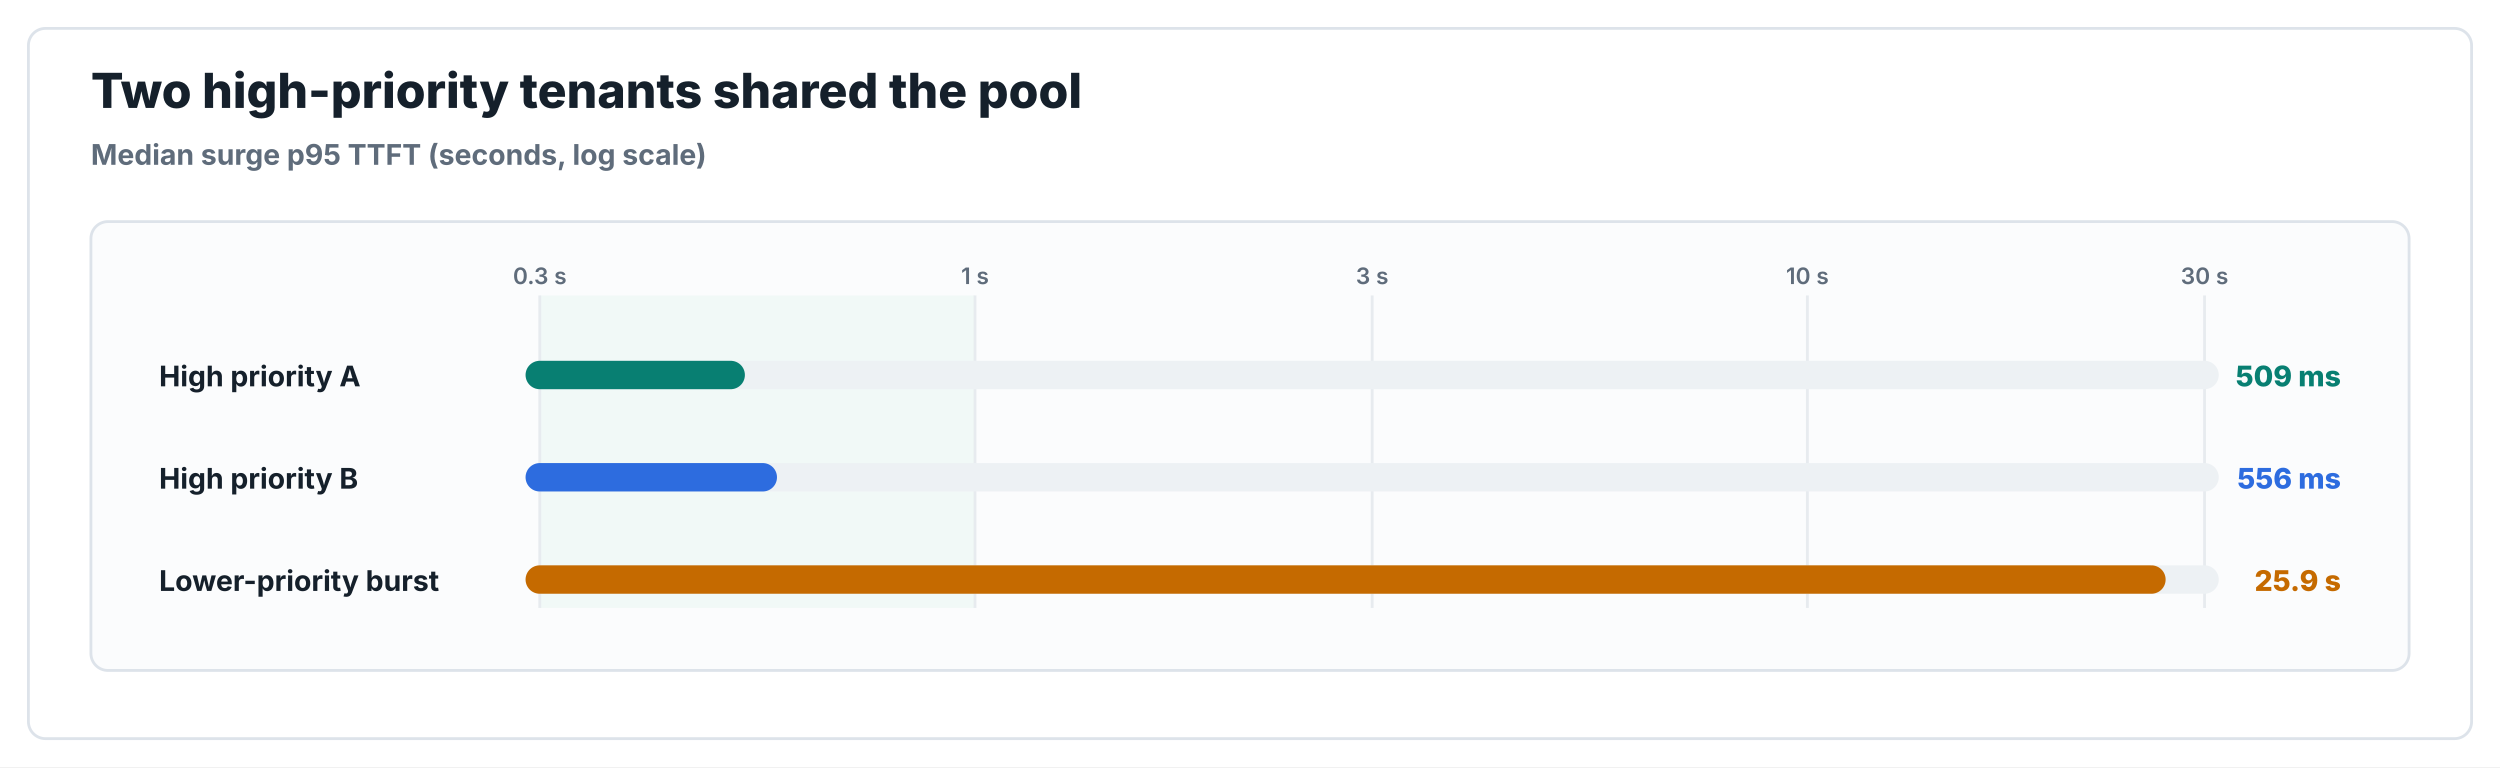
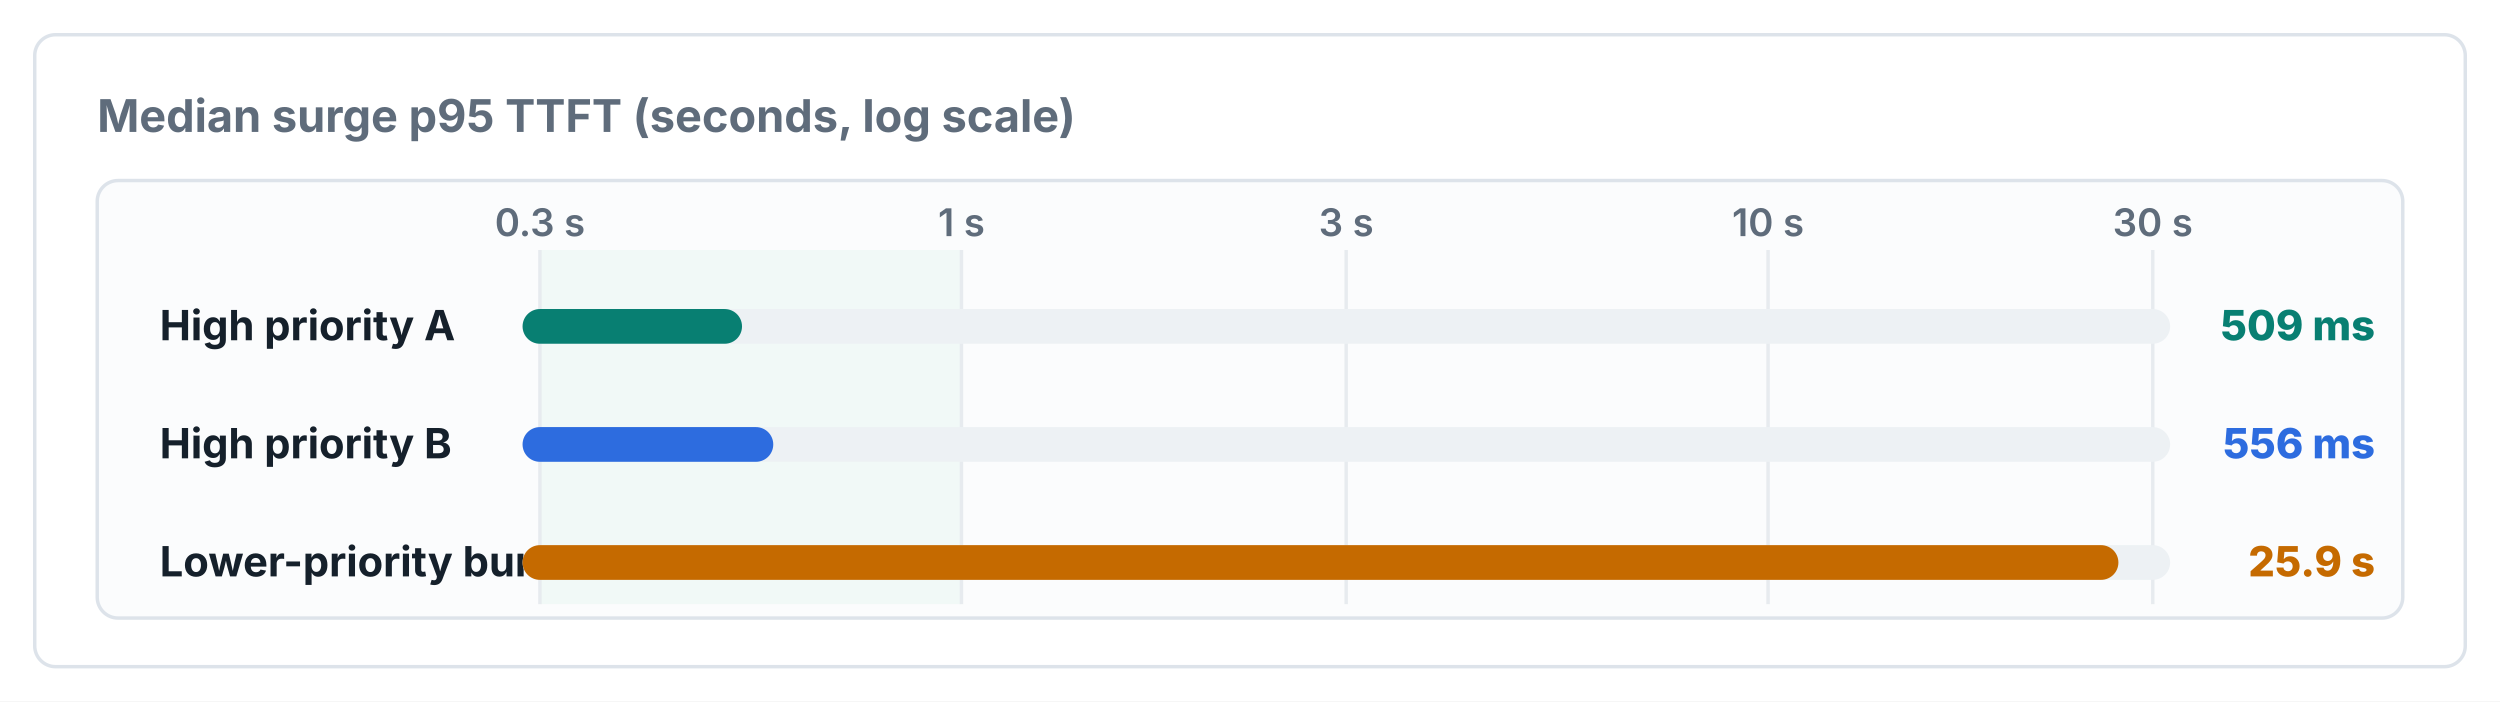
- <svg xmlns="http://www.w3.org/2000/svg" width="880" height="270" viewBox="0 0 880 270" role="img" aria-label="In the tenant-consolidation scenario, two high-priority tenants stayed below one second while the lower-priority burst waited about 25.9 seconds.">
+ <svg xmlns="http://www.w3.org/2000/svg" width="720" height="202" viewBox="0 0 720 202" role="img" aria-label="Two high-priority tenants stayed below one second median surge p95 TTFT while the lower-priority burst waited about 25.9 seconds.">
  <style>text{font-family:system-ui,-apple-system,sans-serif}</style>
-   <rect width="880" height="270" fill="#ffffff" />
-   <rect x="10" y="10" width="860" height="250" rx="6" fill="#ffffff" stroke="#dde3ea" />
-   <text x="32.0" y="38.0" fill="#15202b" font-size="17" font-weight="780" text-anchor="start">Two high-priority tenants shared the pool</text>
-   <text x="32.0" y="58.0" fill="#5f6c7b" font-size="10" font-weight="700" text-anchor="start">Median surge p95 TTFT (seconds, log scale)</text>
-   <rect x="32" y="78" width="816" height="158" rx="6" fill="#fbfcfd" stroke="#dde3ea" />
-   <rect x="190.0" y="104" width="153.2" height="110" fill="#eef8f6" opacity="0.75" />
-   <line x1="190.0" y1="104.0" x2="190.0" y2="214.0" stroke="#e7ebef" />
-   <text x="190.0" y="100.0" fill="#5f6c7b" font-size="8" font-weight="600" text-anchor="middle">0.3 s</text>
-   <line x1="343.2" y1="104.0" x2="343.2" y2="214.0" stroke="#e7ebef" />
-   <text x="343.2" y="100.0" fill="#5f6c7b" font-size="8" font-weight="600" text-anchor="middle">1 s</text>
-   <line x1="483.0" y1="104.0" x2="483.0" y2="214.0" stroke="#e7ebef" />
-   <text x="483.0" y="100.0" fill="#5f6c7b" font-size="8" font-weight="600" text-anchor="middle">3 s</text>
-   <line x1="636.2" y1="104.0" x2="636.2" y2="214.0" stroke="#e7ebef" />
-   <text x="636.2" y="100.0" fill="#5f6c7b" font-size="8" font-weight="600" text-anchor="middle">10 s</text>
-   <line x1="776.0" y1="104.0" x2="776.0" y2="214.0" stroke="#e7ebef" />
-   <text x="776.0" y="100.0" fill="#5f6c7b" font-size="8" font-weight="600" text-anchor="middle">30 s</text>
-   <text x="56.0" y="136.0" fill="#15202b" font-size="10" font-weight="720" text-anchor="start">High priority A</text>
-   <line x1="190.0" y1="132.0" x2="776.0" y2="132.0" stroke="#edf1f4" stroke-width="10" stroke-linecap="round" />
-   <line x1="190.0" y1="132.0" x2="257.2" y2="132.0" stroke="#087f72" stroke-width="10" stroke-linecap="round" />
-   <text x="824.0" y="136.0" fill="#087f72" font-size="10" font-weight="800" text-anchor="end">509 ms</text>
-   <text x="56.0" y="172.0" fill="#15202b" font-size="10" font-weight="720" text-anchor="start">High priority B</text>
-   <line x1="190.0" y1="168.0" x2="776.0" y2="168.0" stroke="#edf1f4" stroke-width="10" stroke-linecap="round" />
-   <line x1="190.0" y1="168.0" x2="268.5" y2="168.0" stroke="#2d6cdf" stroke-width="10" stroke-linecap="round" />
-   <text x="824.0" y="172.0" fill="#2d6cdf" font-size="10" font-weight="800" text-anchor="end">556 ms</text>
-   <text x="56.0" y="208.0" fill="#15202b" font-size="10" font-weight="720" text-anchor="start">Lower-priority burst</text>
-   <line x1="190.0" y1="204.0" x2="776.0" y2="204.0" stroke="#edf1f4" stroke-width="10" stroke-linecap="round" />
-   <line x1="190.0" y1="204.0" x2="757.3" y2="204.0" stroke="#c56a00" stroke-width="10" stroke-linecap="round" />
-   <text x="824.0" y="208.0" fill="#c56a00" font-size="10" font-weight="800" text-anchor="end">25.9 s</text>
+   <rect width="720" height="202" fill="#ffffff" />
+   <rect x="10" y="10" width="700" height="182" rx="6" fill="#ffffff" stroke="#dde3ea" />
+   <text x="28.0" y="38.0" fill="#5f6c7b" font-size="13" font-weight="700" text-anchor="start">Median surge p95 TTFT (seconds, log scale)</text>
+   <rect x="28" y="52" width="664" height="126" rx="6" fill="#fbfcfd" stroke="#dde3ea" />
+   <rect x="155.5" y="72.0" width="121.5" height="102.0" fill="#eef8f6" opacity="0.75" />
+   <line x1="155.5" y1="72.0" x2="155.5" y2="174.0" stroke="#e7ebef" />
+   <text x="155.5" y="68.0" fill="#5f6c7b" font-size="11" font-weight="600" text-anchor="middle">0.3 s</text>
+   <line x1="276.9" y1="72.0" x2="276.9" y2="174.0" stroke="#e7ebef" />
+   <text x="276.9" y="68.0" fill="#5f6c7b" font-size="11" font-weight="600" text-anchor="middle">1 s</text>
+   <line x1="387.7" y1="72.0" x2="387.7" y2="174.0" stroke="#e7ebef" />
+   <text x="387.7" y="68.0" fill="#5f6c7b" font-size="11" font-weight="600" text-anchor="middle">3 s</text>
+   <line x1="509.2" y1="72.0" x2="509.2" y2="174.0" stroke="#e7ebef" />
+   <text x="509.2" y="68.0" fill="#5f6c7b" font-size="11" font-weight="600" text-anchor="middle">10 s</text>
+   <line x1="620.0" y1="72.0" x2="620.0" y2="174.0" stroke="#e7ebef" />
+   <text x="620.0" y="68.0" fill="#5f6c7b" font-size="11" font-weight="600" text-anchor="middle">30 s</text>
+   <text x="46.0" y="98.0" fill="#15202b" font-size="12" font-weight="720" text-anchor="start">High priority A</text>
+   <line x1="155.5" y1="94.0" x2="620.0" y2="94.0" stroke="#edf1f4" stroke-width="10" stroke-linecap="round" />
+   <line x1="155.5" y1="94.0" x2="208.7" y2="94.0" stroke="#087f72" stroke-width="10" stroke-linecap="round" />
+   <text x="684.0" y="98.0" fill="#087f72" font-size="12" font-weight="800" text-anchor="end">509 ms</text>
+   <text x="46.0" y="132.0" fill="#15202b" font-size="12" font-weight="720" text-anchor="start">High priority B</text>
+   <line x1="155.5" y1="128.0" x2="620.0" y2="128.0" stroke="#edf1f4" stroke-width="10" stroke-linecap="round" />
+   <line x1="155.5" y1="128.0" x2="217.7" y2="128.0" stroke="#2d6cdf" stroke-width="10" stroke-linecap="round" />
+   <text x="684.0" y="132.0" fill="#2d6cdf" font-size="12" font-weight="800" text-anchor="end">556 ms</text>
+   <text x="46.0" y="166.0" fill="#15202b" font-size="12" font-weight="720" text-anchor="start">Lower-priority burst</text>
+   <line x1="155.5" y1="162.0" x2="620.0" y2="162.0" stroke="#edf1f4" stroke-width="10" stroke-linecap="round" />
+   <line x1="155.5" y1="162.0" x2="605.1" y2="162.0" stroke="#c56a00" stroke-width="10" stroke-linecap="round" />
+   <text x="684.0" y="166.0" fill="#c56a00" font-size="12" font-weight="800" text-anchor="end">25.9 s</text>
</svg>
